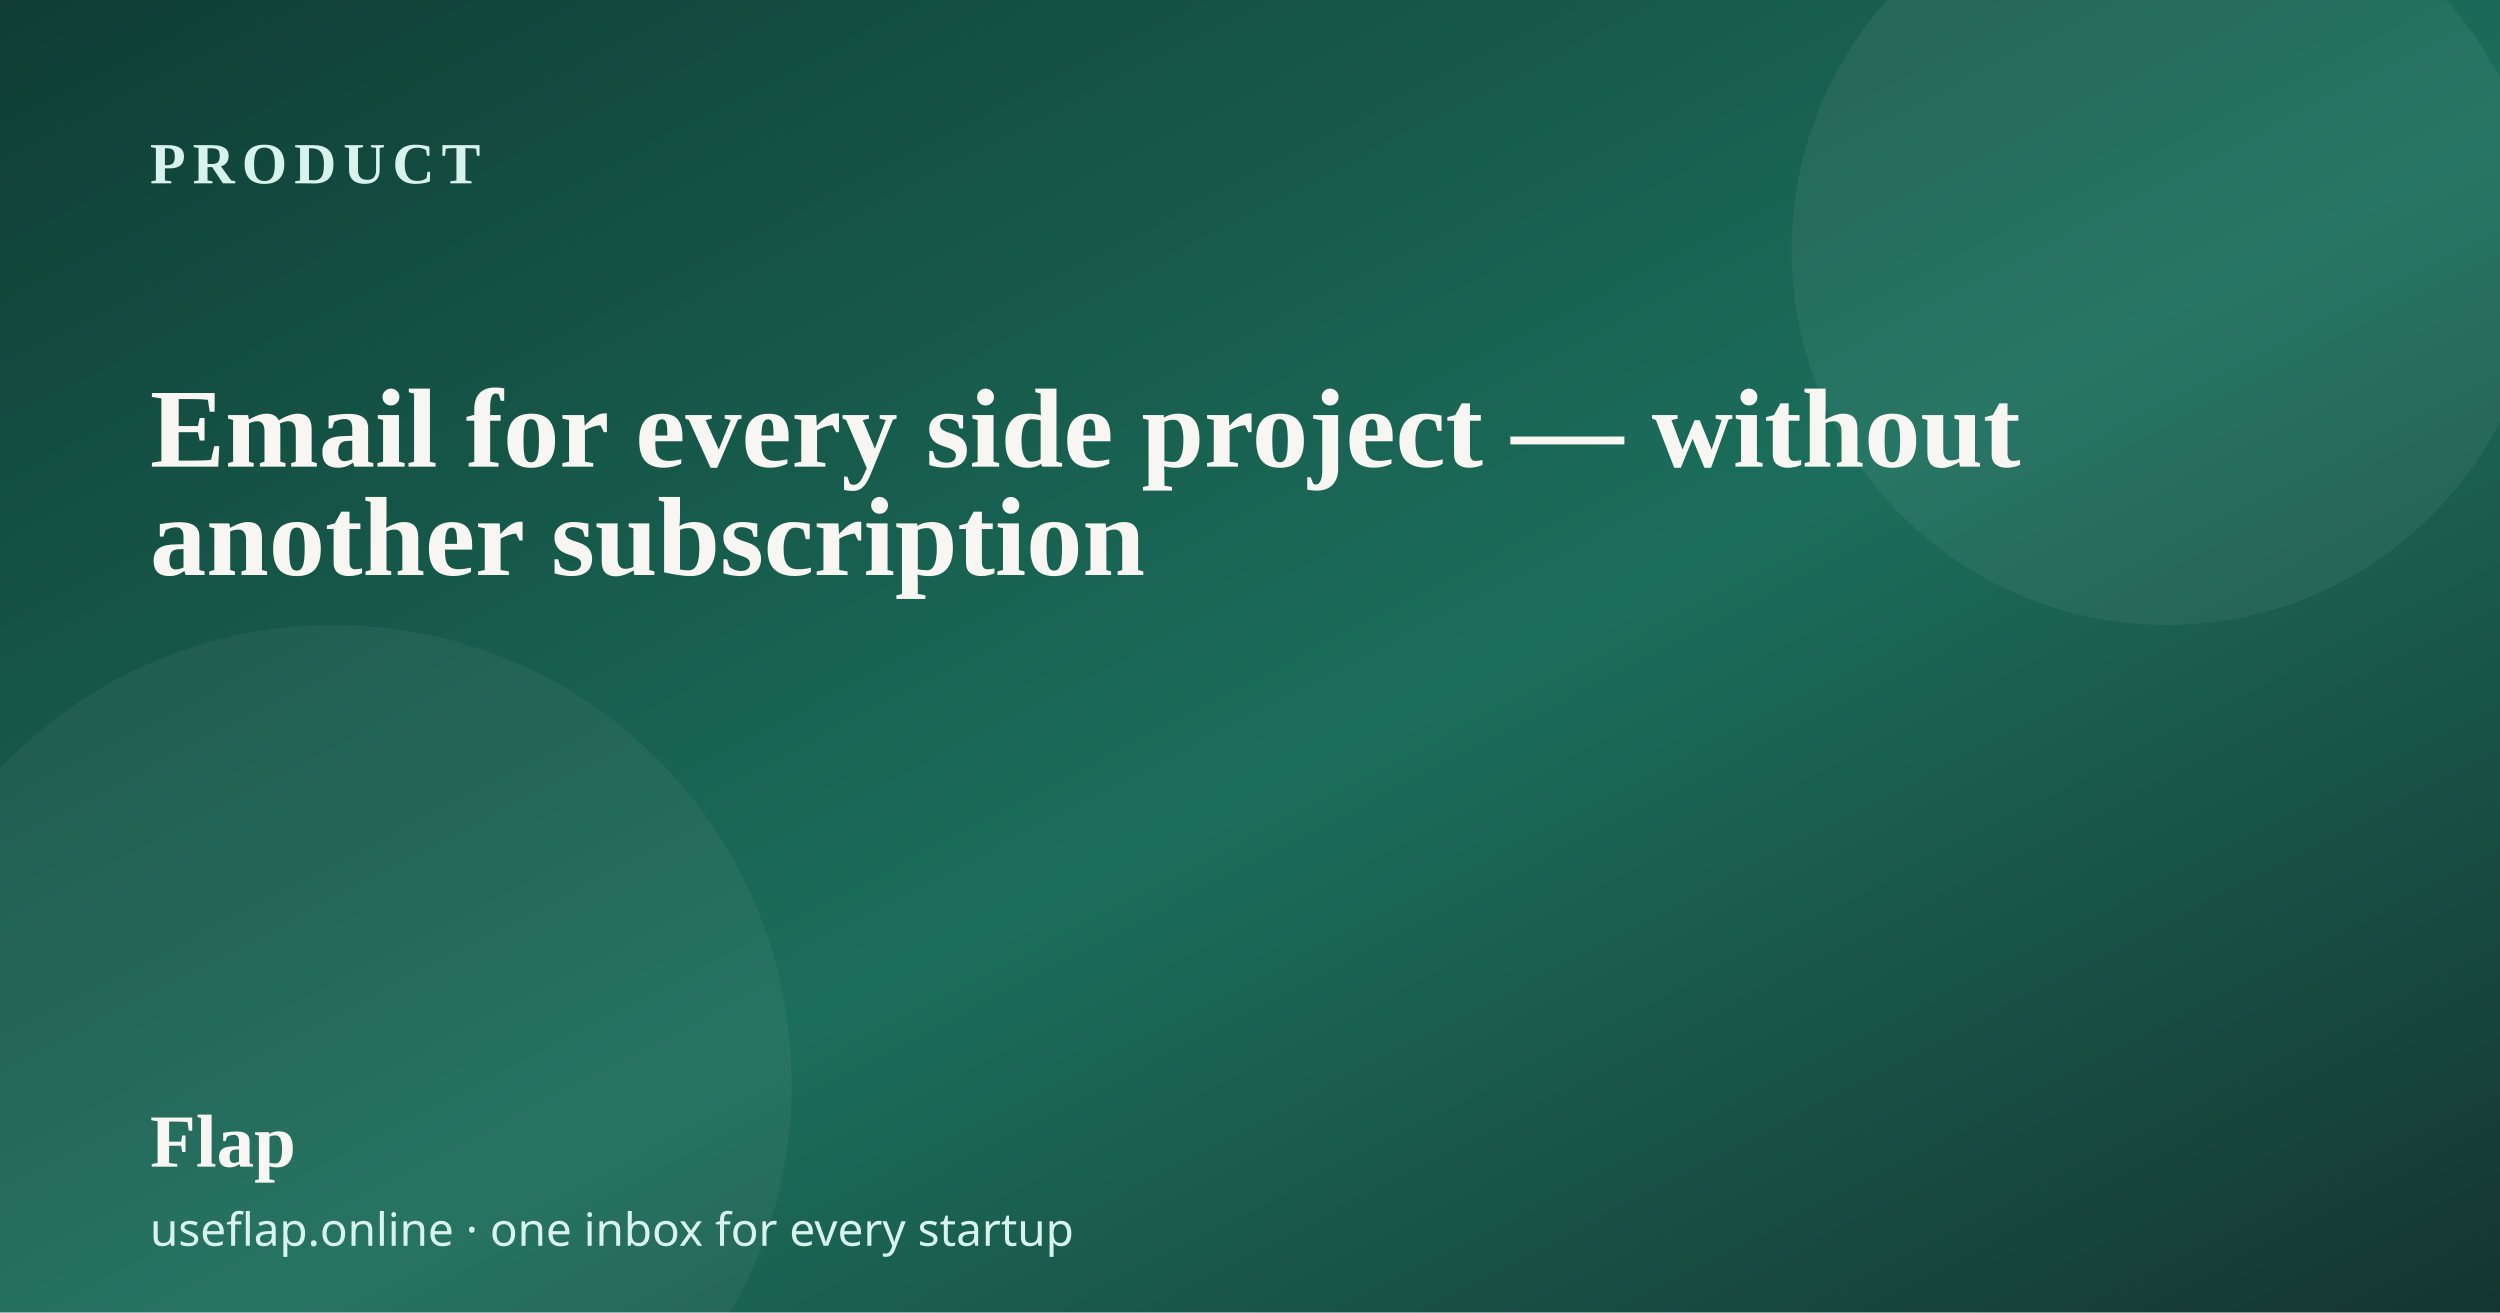
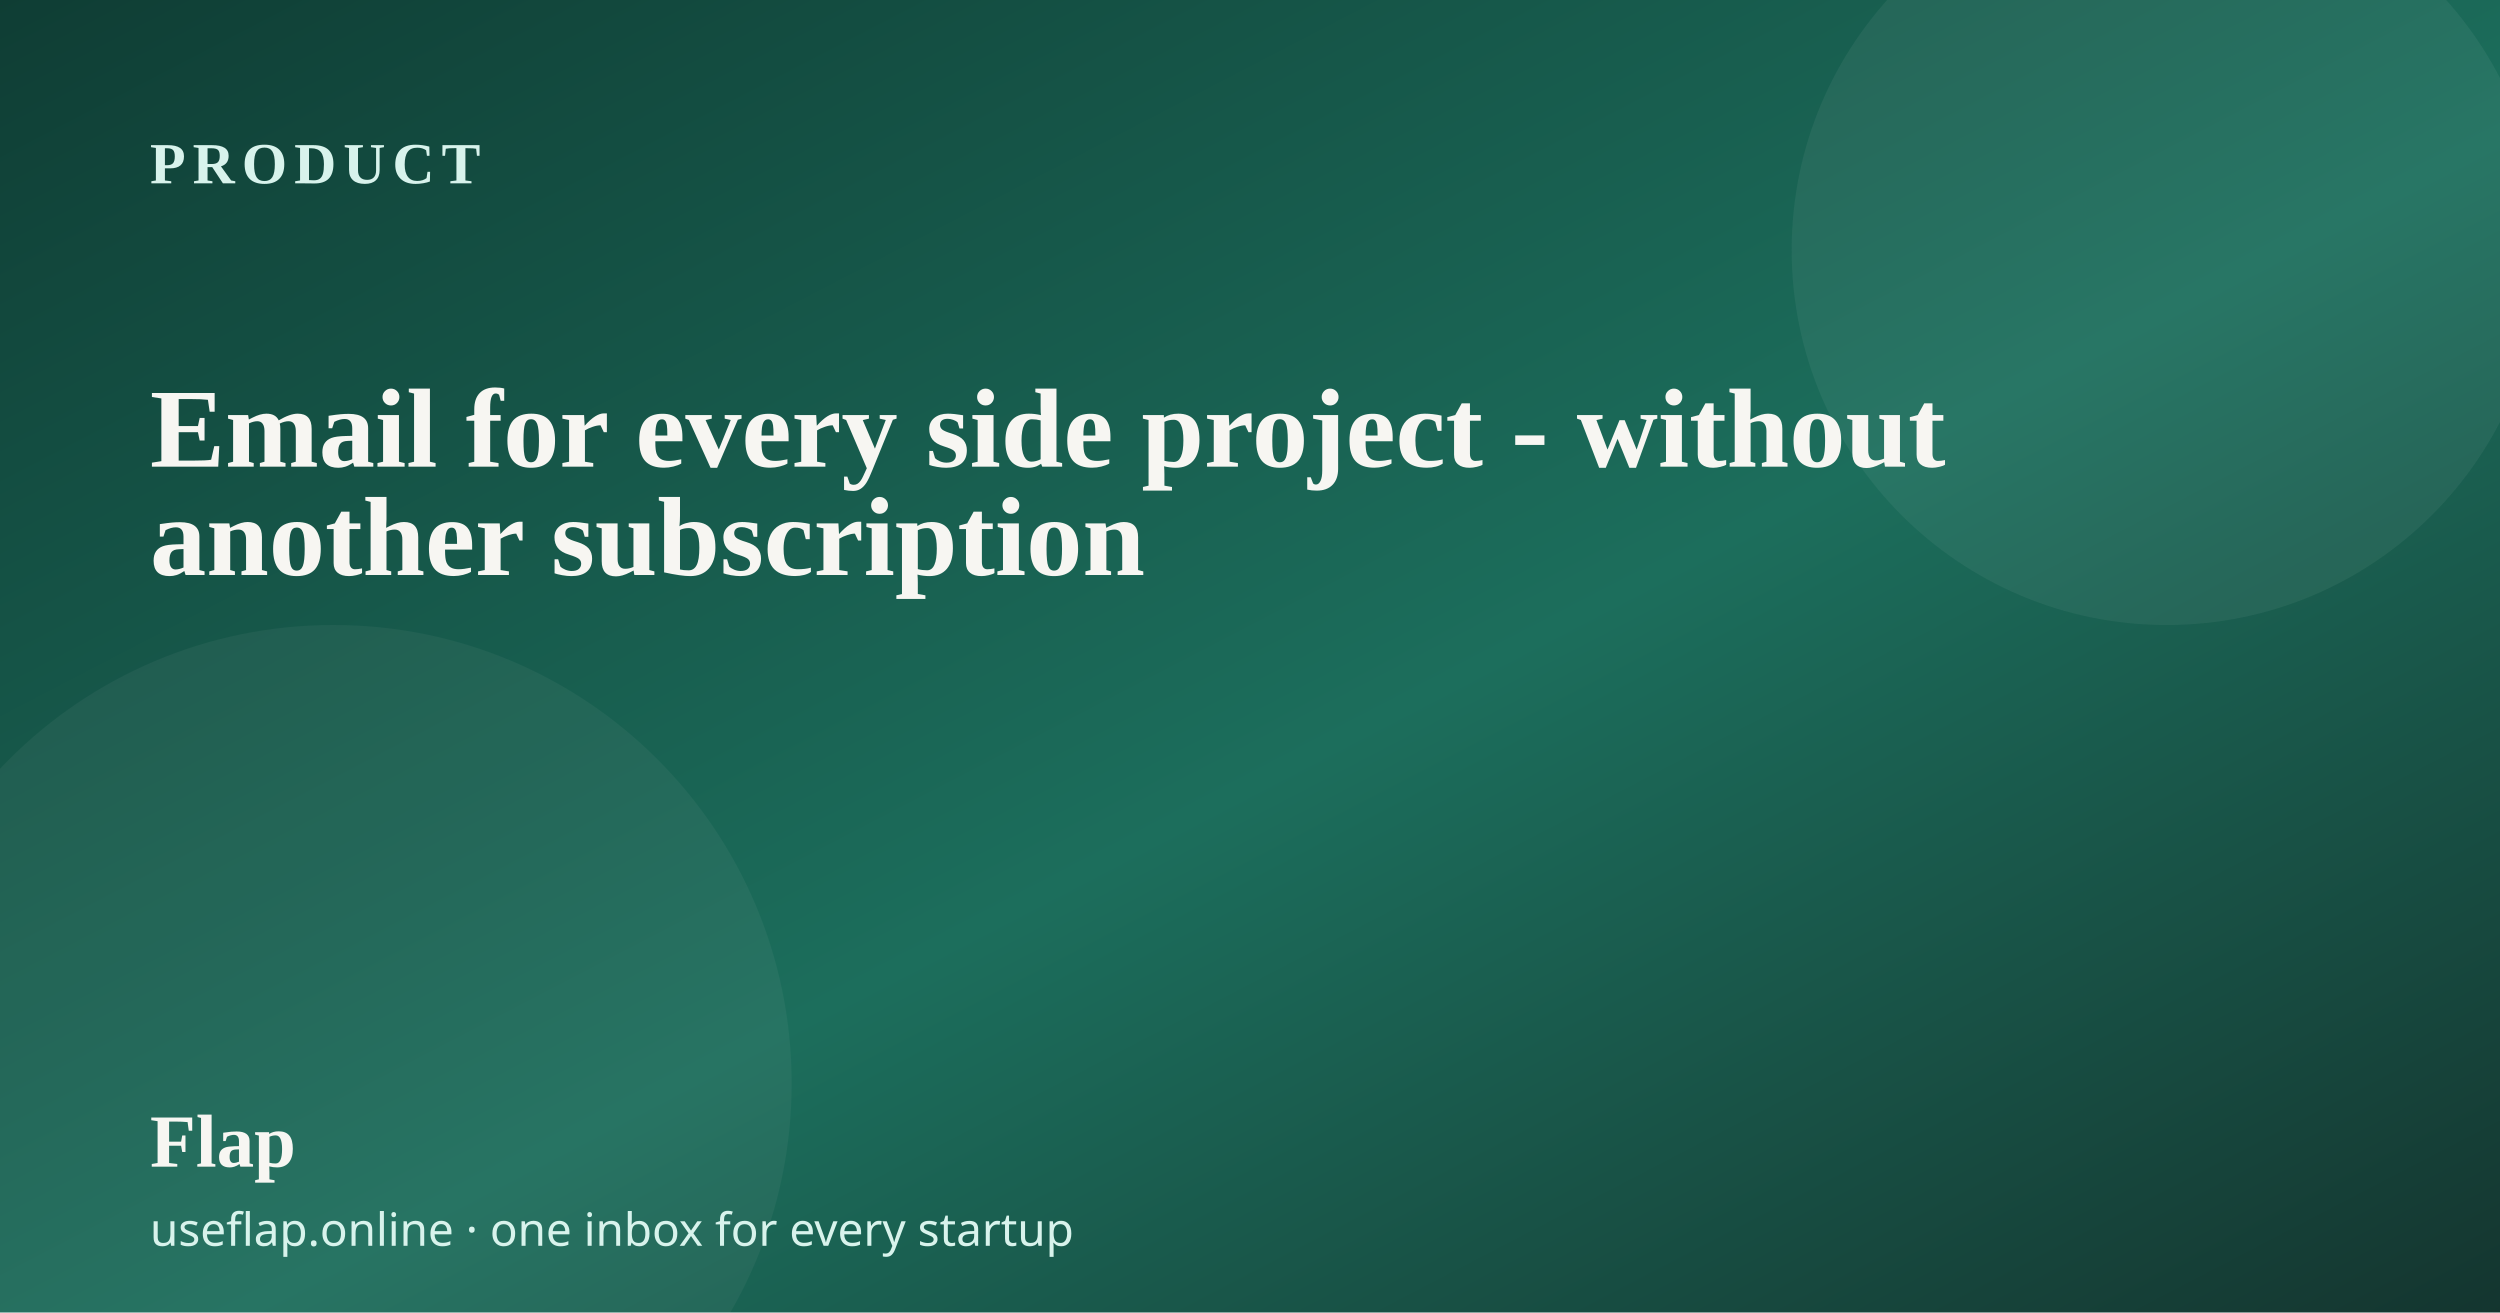
- <svg xmlns="http://www.w3.org/2000/svg" width="1200" height="630" viewBox="0 0 1200 630" role="img" aria-label="Email for every side project — without another subscription">
+ <svg xmlns="http://www.w3.org/2000/svg" width="1200" height="630" viewBox="0 0 1200 630" role="img" aria-label="Email for every side project - without another subscription">
  <defs>
    <linearGradient id="bg" x1="0" y1="0" x2="1" y2="1">
      <stop offset="0%" stop-color="#0f3d34" />
      <stop offset="55%" stop-color="#1c6e5c" />
      <stop offset="100%" stop-color="#14352f" />
    </linearGradient>
  </defs>
  <rect width="1200" height="630" fill="url(#bg)" />
  <circle cx="1040" cy="120" r="180" fill="#f0efeb" fill-opacity="0.06" />
  <circle cx="160" cy="520" r="220" fill="#f0efeb" fill-opacity="0.05" />
  <text x="72" y="88" fill="#d8f3ec" font-family="Georgia, 'Times New Roman', serif" font-size="28" font-weight="600" letter-spacing="0.12em">PRODUCT</text>
  <text x="72" y="224" fill="#f7f6f2" font-family="Georgia, 'Times New Roman', serif" font-size="54" font-weight="700">
-     <tspan x="72" dy="0">Email for every side project — without</tspan>
+     <tspan x="72" dy="0">Email for every side project - without</tspan>
    <tspan x="72" dy="52">another subscription</tspan>
  </text>
  <text x="72" y="560" fill="#f7f6f2" font-family="Georgia, 'Times New Roman', serif" font-size="36" font-weight="700">Flap</text>
  <text x="72" y="598" fill="#d8f3ec" font-family="ui-sans-serif, system-ui, sans-serif" font-size="22">useflap.online · one inbox for every startup</text>
</svg>
